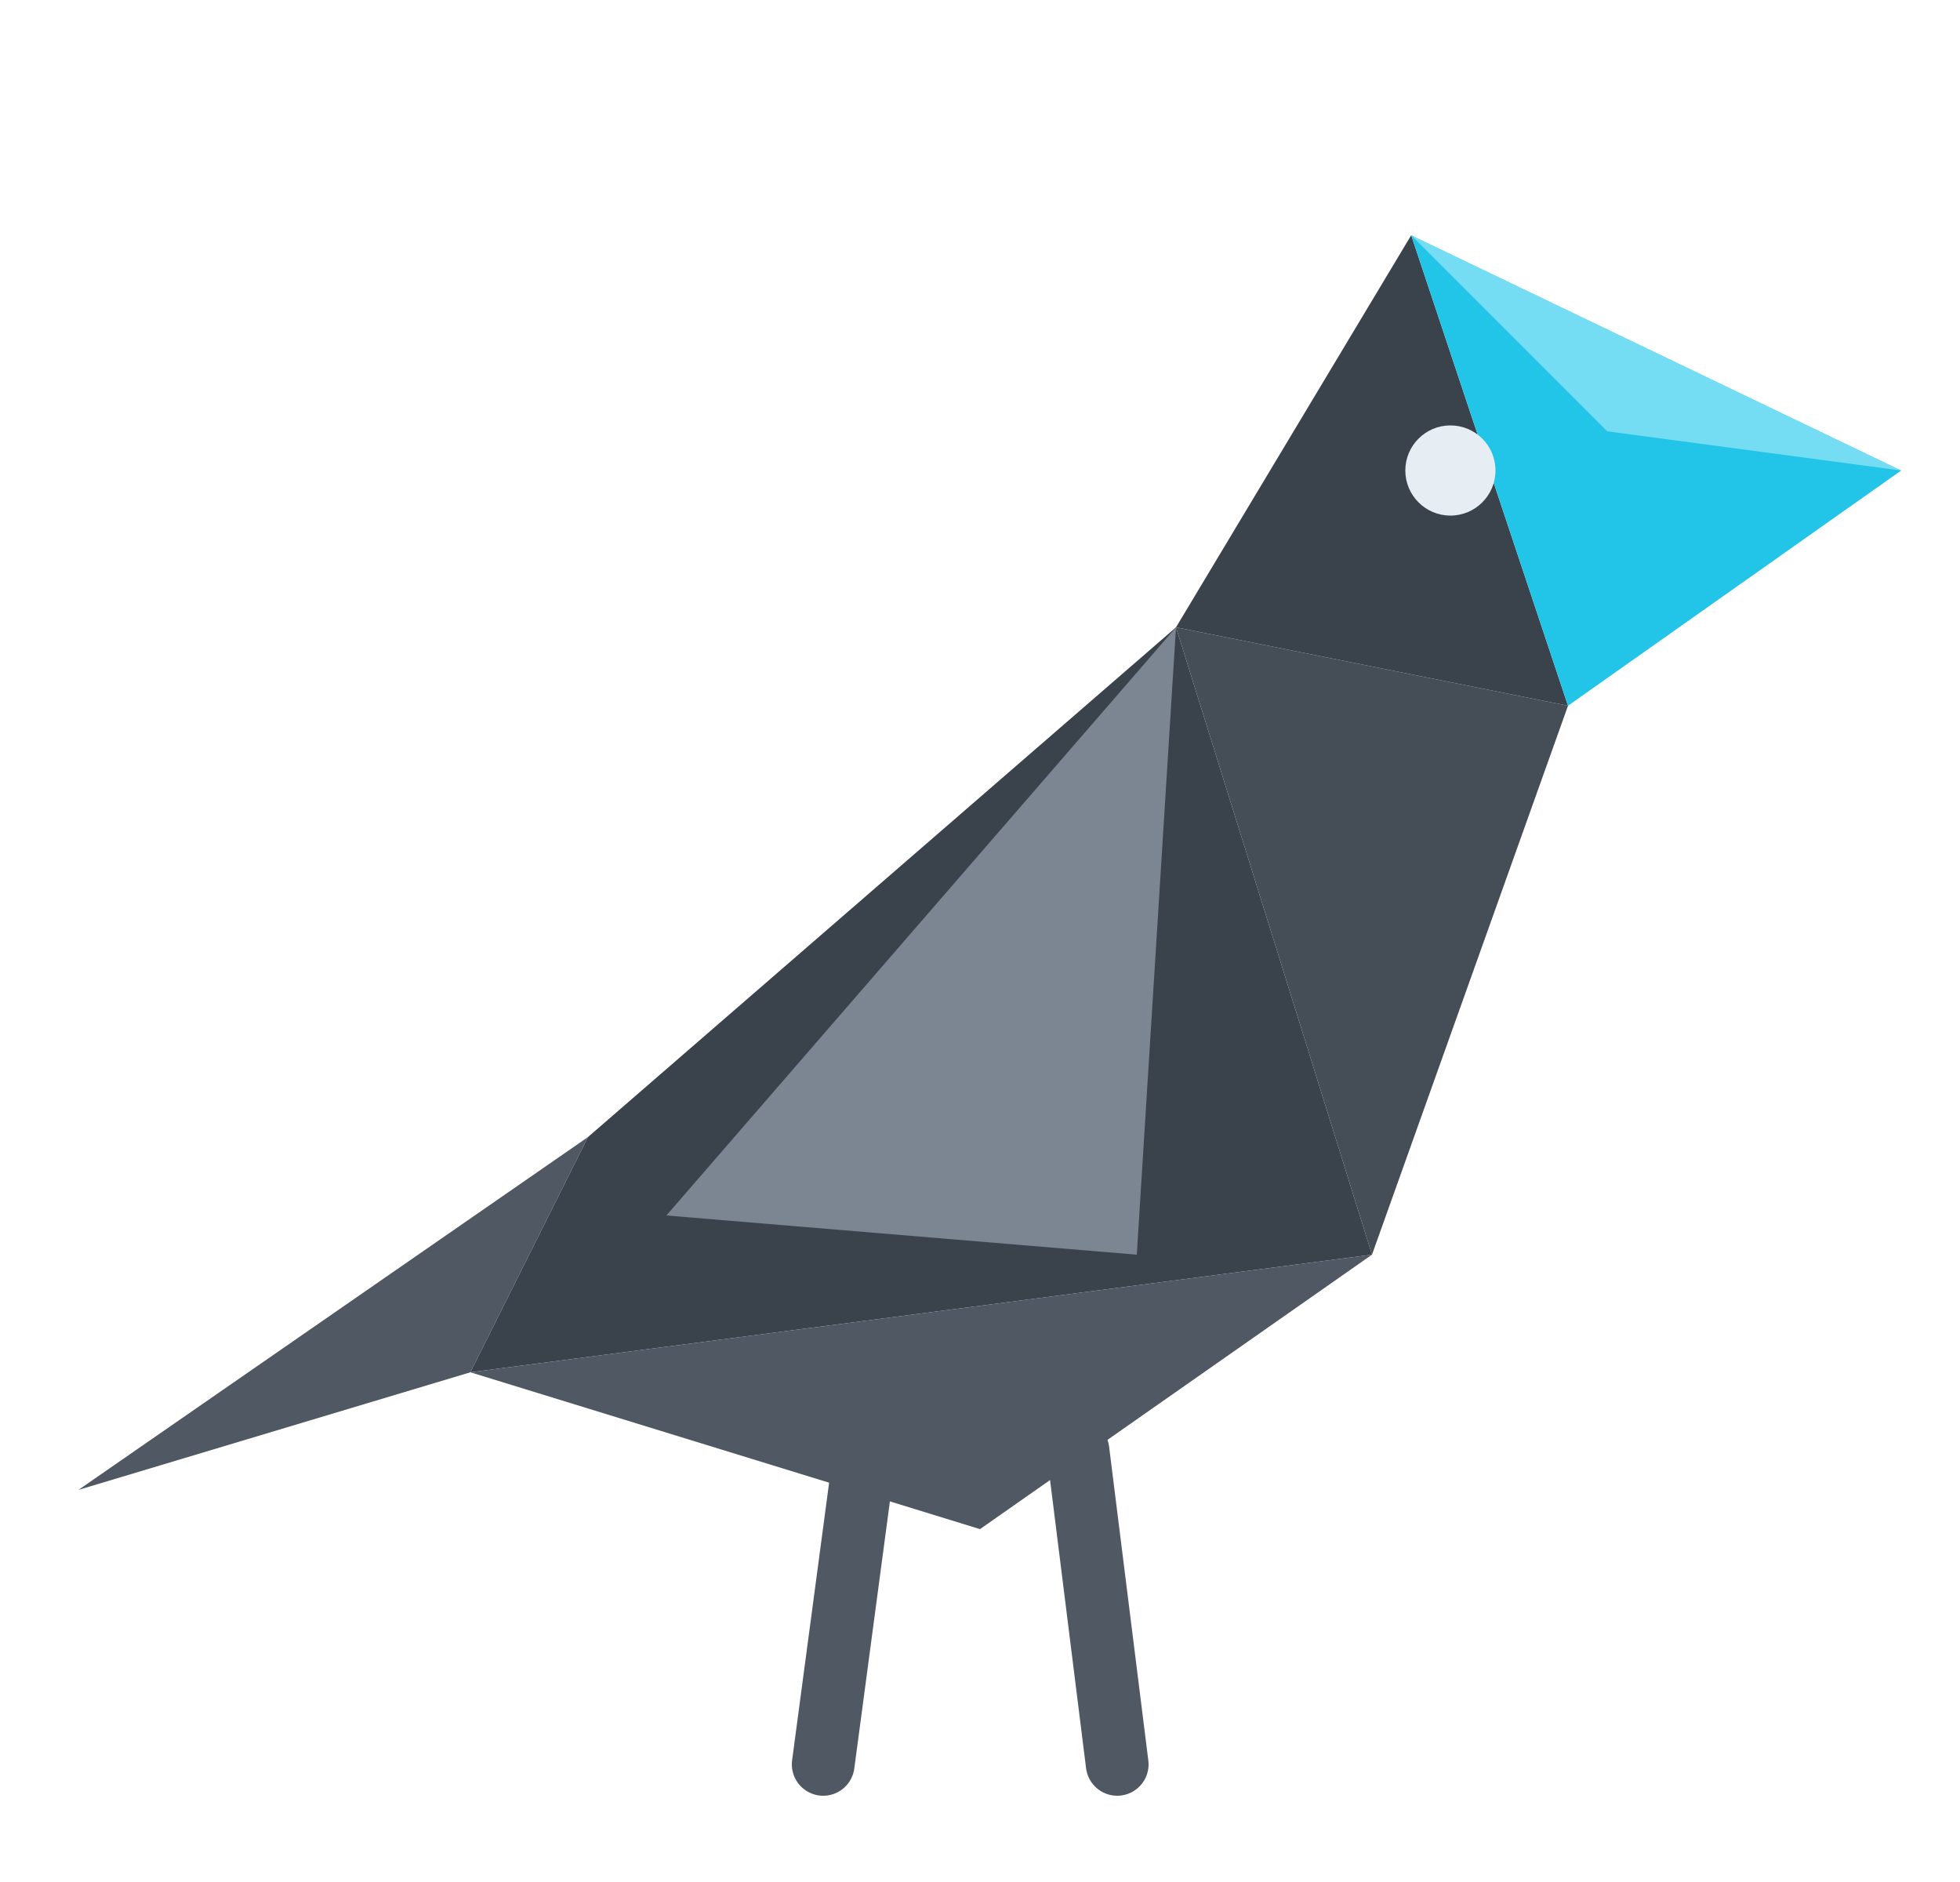
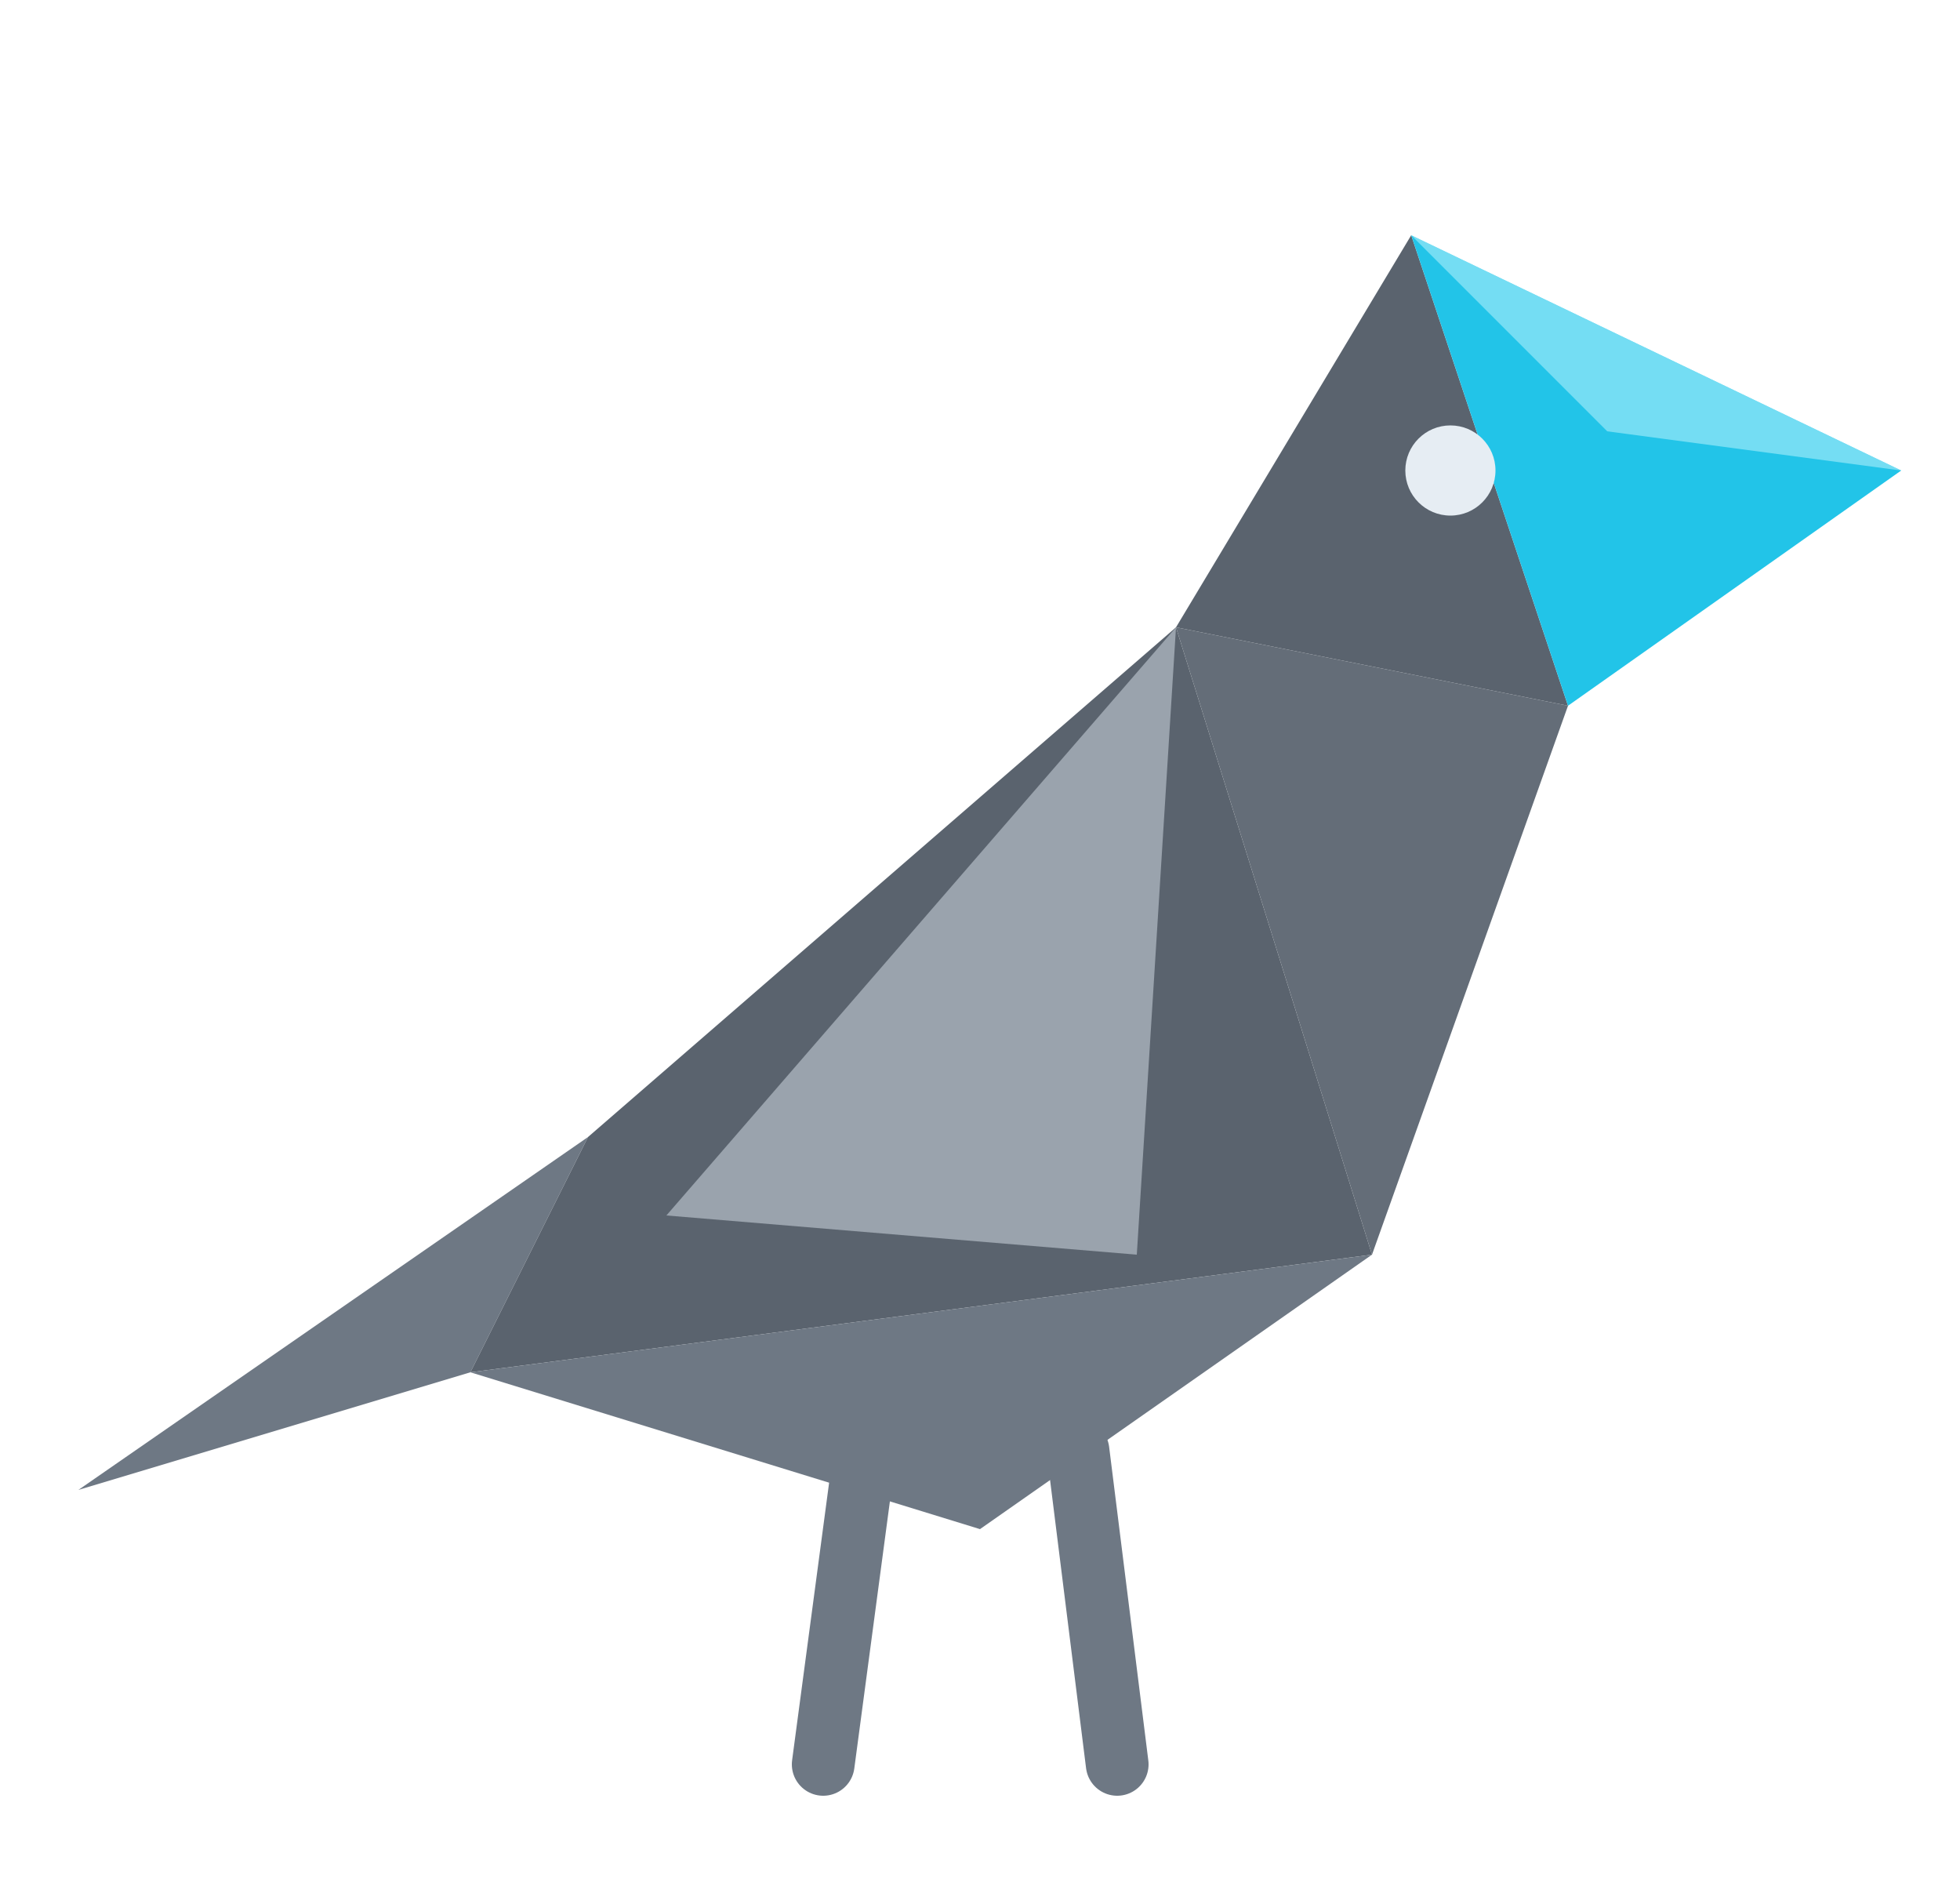
<svg xmlns="http://www.w3.org/2000/svg" viewBox="0 0 100 96">
-   <polygon points="4,76 30,58 24,70" fill="#4F5863" />
-   <polygon points="24,70 30,58 60,32 70,64" fill="#3A424C" />
-   <polygon points="34,62 60,32 58,64" fill="#7C8692" />
-   <polygon points="24,70 70,64 50,78" fill="#4F5863" />
-   <polygon points="60,32 70,64 80,36" fill="#454D57" />
-   <polygon points="60,32 72,12 80,36" fill="#3A424C" />
+   <polygon points="4,76 30,58 24,70" fill="#6E7884" />
+   <polygon points="24,70 30,58 60,32 70,64" fill="#5A636E" />
+   <polygon points="34,62 60,32 58,64" fill="#9AA3AD" />
+   <polygon points="24,70 70,64 50,78" fill="#6E7884" />
+   <polygon points="60,32 70,64 80,36" fill="#646D78" />
+   <polygon points="60,32 72,12 80,36" fill="#5A636E" />
  <polygon points="72,12 97,24 80,36" fill="#22C4E8" />
  <polygon points="72,12 97,24 82,22" fill="#B8F2FC" opacity="0.55" />
  <circle cx="74" cy="24" r="2.3" fill="#E6EDF3" />
-   <path d="M44 75 L42 90 M55 74 L57 90" stroke="#4F5863" stroke-width="3.2" stroke-linecap="round" />
+   <path d="M44 75 L42 90 M55 74 L57 90" stroke="#6E7884" stroke-width="3.2" stroke-linecap="round" />
</svg>
